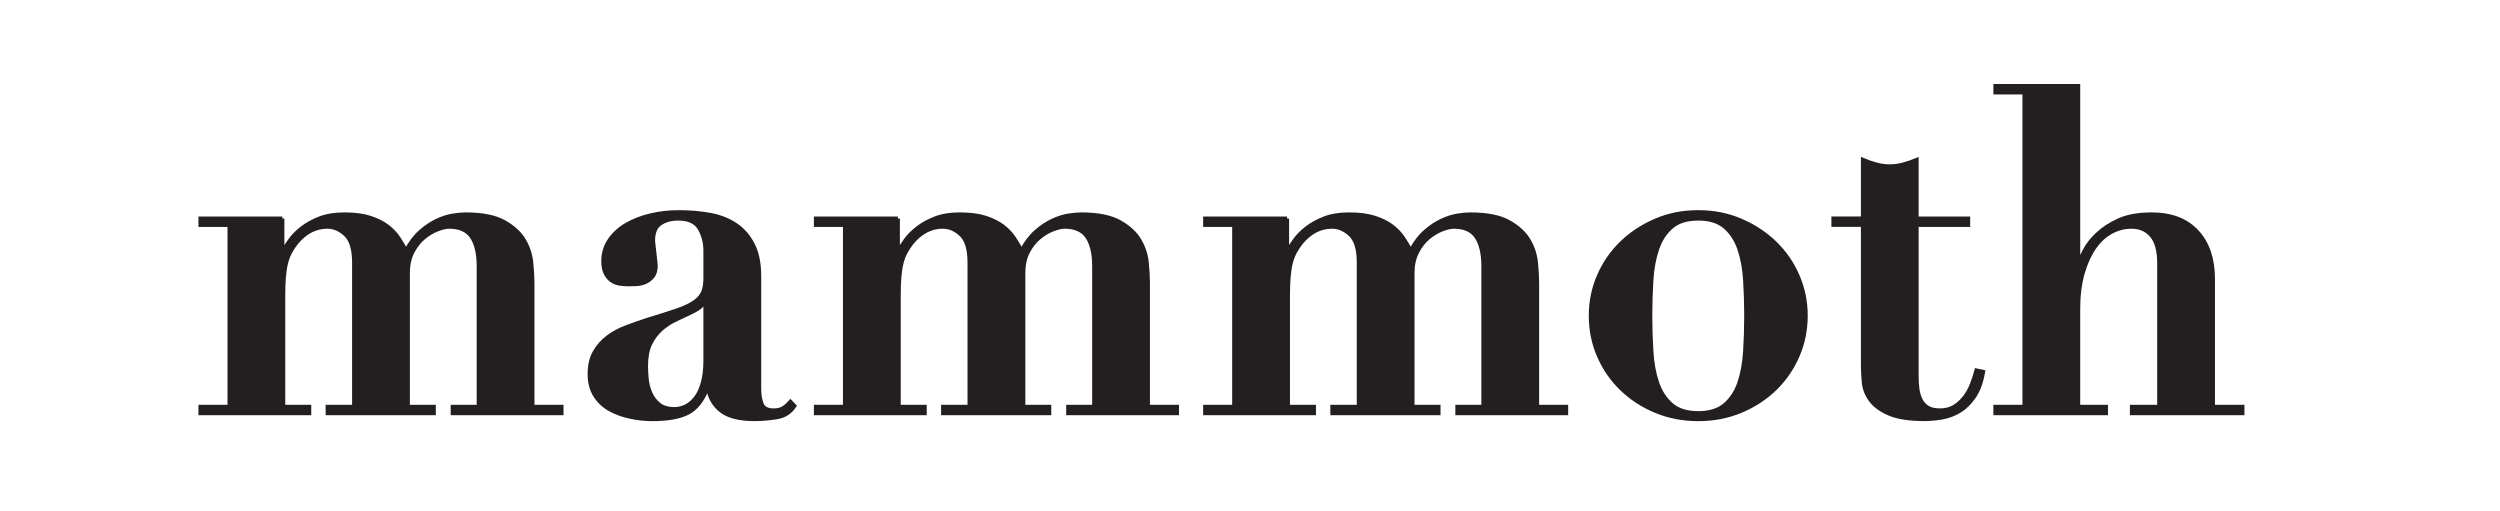
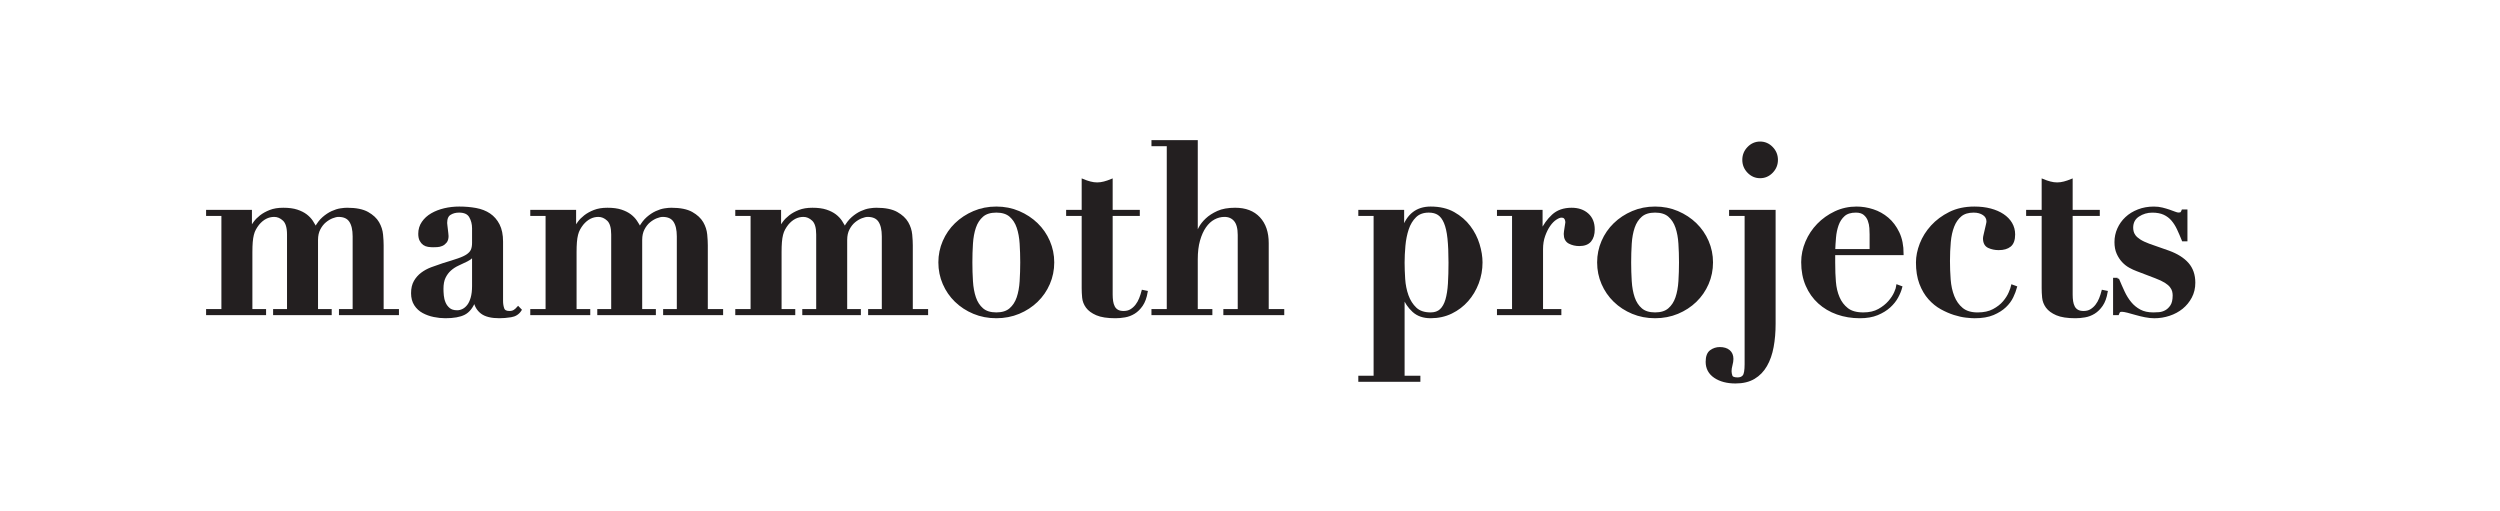
- <svg xmlns="http://www.w3.org/2000/svg" version="1.1" id="Layer_1" x="0px" y="0px" width="460.5px" height="94px" viewBox="0 255.5 460.5 94" enable-background="new 0 255.5 460.5 94" xml:space="preserve">
+ <svg xmlns="http://www.w3.org/2000/svg" version="1.1" id="Layer_1" x="0px" y="0px" width="460.5px" height="94px" viewBox="0 0 460.5 94" enable-background="new 0 0 460.5 94" xml:space="preserve">
  <g>
-     <path fill="#231F20" stroke="#231F20" stroke-width="0.75" d="M52.009,295.755v5.926h0.163c0.327-0.548,0.757-1.21,1.297-1.963   c0.54-0.753,1.256-1.469,2.149-2.172c0.889-0.698,1.977-1.297,3.247-1.796c1.265-0.503,2.797-0.752,4.575-0.752   c1.896,0,3.474,0.208,4.743,0.625c1.265,0.417,2.326,0.948,3.165,1.587c0.839,0.648,1.515,1.352,2.032,2.131   c0.512,0.78,0.984,1.56,1.419,2.339c0.812-1.496,1.714-2.68,2.721-3.55c0.998-0.862,2.013-1.533,3.038-2.004   c1.024-0.48,2-0.78,2.92-0.92c0.916-0.141,1.673-0.208,2.267-0.208c3.079,0,5.464,0.471,7.132,1.419   c1.678,0.948,2.893,2.077,3.655,3.387c0.752,1.302,1.197,2.688,1.333,4.136c0.136,1.45,0.208,2.675,0.208,3.677v22.821h5.351v1.17   H83.391v-1.17h4.788v-25.909c0-2.34-0.422-4.135-1.256-5.391c-0.844-1.251-2.231-1.882-4.176-1.882   c-0.594,0-1.329,0.168-2.19,0.503c-0.871,0.335-1.705,0.834-2.512,1.505c-0.812,0.667-1.501,1.546-2.067,2.625   c-0.571,1.088-0.853,2.39-0.853,3.895v24.653h4.779v1.17H60.356v-1.17h4.874v-26.575c0-2.453-0.517-4.167-1.542-5.142   c-1.029-0.975-2.167-1.465-3.41-1.465c-2.158,0-4.054,0.984-5.677,2.934c-0.436,0.558-0.812,1.119-1.134,1.709   c-0.322,0.585-0.581,1.256-0.771,2.009s-0.322,1.614-0.403,2.589c-0.086,0.975-0.123,2.168-0.123,3.56v20.382h4.788v1.17H36.928   v-1.17h5.351v-33.513h-5.351v-1.169H52.009z" />
-     <path fill="#231F20" stroke="#231F20" stroke-width="0.75" d="M143.039,332.359c-1.437,0.223-2.771,0.336-4.013,0.336   c-2.757,0-4.797-0.503-6.121-1.506c-1.329-1.002-2.149-2.394-2.471-4.18h-0.159c-0.875,2.23-2.059,3.74-3.578,4.521   c-1.519,0.779-3.7,1.17-6.565,1.17c-1.297,0-2.617-0.141-3.968-0.422s-2.603-0.721-3.736-1.333   c-1.138-0.621-2.049-1.465-2.761-2.558c-0.698-1.079-1.052-2.407-1.052-3.963c0-1.614,0.304-2.966,0.934-4.054   c0.621-1.088,1.433-2.004,2.426-2.757c1.002-0.753,2.14-1.364,3.41-1.841c1.265-0.472,2.58-0.93,3.931-1.379   c2.217-0.666,4.013-1.237,5.391-1.714c1.378-0.472,2.444-0.975,3.201-1.505c0.757-0.521,1.283-1.12,1.587-1.796   c0.291-0.666,0.445-1.532,0.445-2.589v-5.105c0-1.496-0.354-2.861-1.057-4.095c-0.703-1.224-2.031-1.836-3.972-1.836   c-1.251,0-2.326,0.285-3.242,0.87c-0.921,0.585-1.378,1.66-1.378,3.22c0,0.167,0.027,0.458,0.086,0.87   c0.054,0.427,0.104,0.88,0.159,1.388c0.054,0.494,0.104,0.975,0.159,1.419s0.086,0.753,0.086,0.921c0,0.834-0.19,1.482-0.566,1.963   c-0.381,0.472-0.83,0.821-1.342,1.043c-0.512,0.223-1.057,0.35-1.623,0.377c-0.567,0.026-1.039,0.04-1.419,0.04   c-0.544,0-1.097-0.04-1.66-0.117c-0.567-0.091-1.065-0.286-1.501-0.585c-0.435-0.309-0.798-0.739-1.093-1.297   c-0.294-0.558-0.449-1.311-0.449-2.258c0-1.446,0.395-2.743,1.179-3.886c0.78-1.143,1.823-2.09,3.119-2.834   c1.297-0.752,2.775-1.324,4.426-1.714c1.641-0.39,3.364-0.585,5.142-0.585c2.054,0,3.986,0.163,5.799,0.494   c1.814,0.335,3.383,0.948,4.707,1.841c1.329,0.884,2.381,2.104,3.165,3.636c0.785,1.528,1.174,3.46,1.174,5.809v20.727   c0,1.057,0.15,1.99,0.444,2.798c0.299,0.807,1.047,1.21,2.231,1.21c0.703,0,1.288-0.131,1.746-0.417   c0.458-0.276,0.902-0.666,1.338-1.17l0.73,0.753C145.569,331.439,144.472,332.138,143.039,332.359z M129.781,310.881   c-0.109,0.336-0.309,0.653-0.608,0.961c-0.304,0.305-0.825,0.653-1.578,1.043c-1.034,0.504-2.059,0.993-3.083,1.465   c-1.034,0.472-1.95,1.07-2.757,1.796c-0.816,0.726-1.478,1.623-1.991,2.675c-0.512,1.057-0.771,2.417-0.771,4.095   c0,0.676,0.041,1.451,0.118,2.34c0.082,0.893,0.295,1.755,0.653,2.598c0.349,0.835,0.875,1.546,1.583,2.132   c0.703,0.584,1.673,0.87,2.92,0.87c0.698,0,1.392-0.168,2.063-0.494c0.68-0.336,1.288-0.857,1.827-1.546   c0.544-0.699,0.975-1.624,1.297-2.767c0.322-1.138,0.485-2.521,0.485-4.135v-11.032H129.781L129.781,310.881z" />
-     <path fill="#231F20" stroke="#231F20" stroke-width="0.75" d="M165.384,295.755v5.926h0.163c0.322-0.548,0.752-1.21,1.297-1.963   c0.535-0.753,1.256-1.469,2.149-2.172c0.884-0.698,1.973-1.297,3.238-1.796c1.27-0.503,2.802-0.752,4.584-0.752   c1.891,0,3.473,0.208,4.743,0.625c1.265,0.417,2.322,0.948,3.165,1.587c0.834,0.648,1.515,1.352,2.027,2.131   s0.989,1.56,1.424,2.339c0.807-1.496,1.714-2.68,2.716-3.55c1.002-0.862,2.014-1.533,3.042-2.004c1.025-0.48,1.995-0.78,2.92-0.92   c0.916-0.141,1.668-0.208,2.267-0.208c3.079,0,5.459,0.471,7.132,1.419c1.678,0.948,2.893,2.077,3.65,3.387   c0.757,1.302,1.207,2.688,1.338,4.136c0.136,1.45,0.204,2.675,0.204,3.677v22.821h5.355v1.17h-20.033v-1.17h4.784v-25.909   c0-2.34-0.421-4.135-1.256-5.391c-0.848-1.251-2.231-1.882-4.181-1.882c-0.594,0-1.324,0.168-2.186,0.503   c-0.875,0.335-1.705,0.834-2.517,1.505c-0.816,0.667-1.5,1.546-2.067,2.625c-0.567,1.088-0.848,2.39-0.848,3.895v24.653h4.775v1.17   h-19.543v-1.17h4.865v-26.575c0-2.453-0.508-4.167-1.537-5.142c-1.029-0.975-2.167-1.465-3.405-1.465   c-2.163,0-4.053,0.984-5.681,2.934c-0.436,0.558-0.807,1.119-1.129,1.709c-0.327,0.585-0.581,1.256-0.771,2.009   s-0.327,1.614-0.408,2.589c-0.086,0.975-0.118,2.168-0.118,3.56v20.382h4.784v1.17h-20.033v-1.17h5.355v-33.513h-5.355v-1.169   H165.384z" />
-     <path fill="#231F20" stroke="#231F20" stroke-width="0.75" d="M237.075,295.755v5.926h0.159c0.322-0.548,0.757-1.21,1.296-1.963   c0.54-0.753,1.261-1.469,2.149-2.172c0.893-0.703,1.977-1.297,3.242-1.796c1.27-0.503,2.807-0.752,4.58-0.752   c1.891,0,3.473,0.208,4.743,0.625s2.326,0.948,3.165,1.587c0.843,0.648,1.51,1.352,2.031,2.131c0.512,0.78,0.984,1.56,1.415,2.339   c0.821-1.496,1.719-2.68,2.725-3.55c0.998-0.862,2.013-1.533,3.034-2.004c1.029-0.48,2.009-0.78,2.92-0.92   c0.92-0.141,1.678-0.208,2.276-0.208c3.079,0,5.459,0.471,7.132,1.419s2.893,2.077,3.65,3.387c0.757,1.302,1.202,2.688,1.338,4.136   c0.131,1.45,0.204,2.675,0.204,3.677v22.821h5.346v1.17h-20.028v-1.17h4.788v-25.909c0-2.34-0.421-4.135-1.26-5.391   c-0.834-1.251-2.227-1.882-4.167-1.882c-0.599,0-1.329,0.168-2.199,0.503c-0.862,0.335-1.701,0.834-2.512,1.505   c-0.807,0.667-1.492,1.546-2.063,2.625c-0.567,1.088-0.857,2.39-0.857,3.895v24.653h4.788v1.17h-19.547v-1.17h4.87v-26.575   c0-2.453-0.513-4.167-1.542-5.142c-1.024-0.975-2.158-1.465-3.405-1.465c-2.163,0-4.049,0.984-5.677,2.934   c-0.431,0.558-0.812,1.119-1.133,1.709c-0.317,0.585-0.585,1.256-0.771,2.009c-0.19,0.753-0.317,1.614-0.403,2.589   c-0.082,0.975-0.127,2.168-0.127,3.56v20.382h4.788v1.17h-20.028v-1.17h5.346v-33.513h-5.346v-1.169H237.075z" />
-     <path fill="#231F20" stroke="#231F20" stroke-width="0.75" d="M320.646,296.131c2.403,1.029,4.498,2.408,6.285,4.135   c1.782,1.728,3.178,3.75,4.176,6.058c1.002,2.312,1.501,4.752,1.501,7.313c0,2.621-0.499,5.088-1.501,7.396   c-1.002,2.312-2.398,4.34-4.176,6.066c-1.787,1.729-3.881,3.093-6.285,4.095c-2.412,1.002-5.015,1.506-7.831,1.506   c-2.811,0-5.423-0.504-7.826-1.506c-2.412-1.002-4.507-2.366-6.289-4.095c-1.787-1.727-3.179-3.754-4.176-6.066   c-1.002-2.308-1.496-4.77-1.496-7.396c0-2.562,0.494-5.001,1.496-7.313c1.002-2.309,2.395-4.33,4.176-6.058   c1.782-1.728,3.877-3.106,6.289-4.135c2.403-1.038,5.015-1.546,7.826-1.546C315.631,294.585,318.238,295.097,320.646,296.131z    M317.762,330.061c1.192-1.029,2.068-2.38,2.634-4.053c0.567-1.674,0.916-3.592,1.057-5.768c0.136-2.173,0.204-4.367,0.204-6.603   c0-2.222-0.068-4.416-0.204-6.561c-0.136-2.146-0.485-4.054-1.057-5.718c-0.566-1.673-1.446-3.024-2.634-4.054   c-1.188-1.039-2.838-1.546-4.942-1.546c-2.113,0-3.759,0.508-4.947,1.546c-1.192,1.029-2.067,2.38-2.63,4.054   c-0.571,1.664-0.925,3.577-1.057,5.718c-0.136,2.145-0.208,4.339-0.208,6.561c0,2.231,0.073,4.43,0.208,6.603   c0.127,2.176,0.481,4.094,1.057,5.768c0.562,1.673,1.446,3.023,2.63,4.053c1.192,1.034,2.834,1.547,4.947,1.547   C314.924,331.607,316.574,331.095,317.762,330.061z" />
-     <path fill="#231F20" stroke="#231F20" stroke-width="0.75" d="M345.621,285.807c0.838,0.231,1.659,0.335,2.476,0.335   c0.812,0,1.632-0.109,2.471-0.335c0.839-0.223,1.659-0.494,2.471-0.834v10.783h9.49v1.169h-9.49v27.99   c0,0.844,0.05,1.624,0.159,2.35c0.104,0.716,0.312,1.378,0.612,1.963c0.295,0.585,0.73,1.043,1.297,1.379   c0.567,0.335,1.306,0.494,2.227,0.494c1.034,0,1.904-0.223,2.634-0.667s1.365-1.016,1.904-1.714   c0.544-0.689,0.989-1.492,1.342-2.381c0.345-0.893,0.635-1.754,0.853-2.598l1.215,0.259c-0.322,1.895-0.875,3.409-1.659,4.548   c-0.785,1.143-1.673,2.026-2.675,2.634s-2.072,1.016-3.206,1.211c-1.129,0.195-2.212,0.295-3.237,0.295   c-2.811,0-4.988-0.336-6.529-1.012c-1.537-0.666-2.675-1.496-3.405-2.507c-0.726-1.002-1.152-2.082-1.256-3.251   c-0.109-1.17-0.159-2.259-0.159-3.261v-25.741h-5.437v-1.17h5.437v-10.783C343.961,285.308,344.787,285.584,345.621,285.807z" />
-     <path fill="#231F20" stroke="#231F20" stroke-width="0.75" d="M372.908,330.438v-57.917h-5.351v-1.17h15.244v32.42h0.164   c0.217-0.494,0.58-1.238,1.093-2.213c0.512-0.975,1.283-1.95,2.312-2.925c1.029-0.975,2.34-1.832,3.936-2.557   c1.591-0.716,3.604-1.079,6.044-1.079c3.564,0,6.339,1.056,8.311,3.174c1.973,2.118,2.961,5.015,2.961,8.692v23.574h5.433v1.17   H392.7v-1.17h5.028v-26.408c0-2.344-0.462-4.053-1.378-5.137c-0.925-1.088-2.167-1.633-3.731-1.633   c-1.301,0-2.544,0.317-3.736,0.957c-1.188,0.648-2.227,1.609-3.12,2.884c-0.889,1.283-1.614,2.87-2.149,4.766   c-0.544,1.896-0.816,4.121-0.816,6.688v17.884h5.115v1.17h-20.359v-1.17H372.908z" />
+     <path fill="#231F20" stroke="#231F20" stroke-width="0.5" d="M46.156,38.913v3.125h0.085c0.171-0.293,0.398-0.638,0.684-1.034   c0.284-0.397,0.662-0.777,1.132-1.145c0.47-0.367,1.04-0.683,1.708-0.946c0.669-0.264,1.474-0.396,2.414-0.396   c0.996,0,1.829,0.109,2.499,0.33c0.668,0.22,1.224,0.499,1.666,0.836c0.441,0.338,0.797,0.712,1.068,1.123   c0.271,0.412,0.519,0.822,0.747,1.233c0.428-0.793,0.904-1.416,1.431-1.872c0.527-0.454,1.061-0.807,1.602-1.056   c0.541-0.249,1.053-0.411,1.538-0.485c0.484-0.073,0.883-0.109,1.196-0.109c1.623,0,2.876,0.25,3.759,0.748   c0.882,0.5,1.523,1.094,1.921,1.783c0.399,0.689,0.633,1.416,0.705,2.179s0.107,1.408,0.107,1.936V57.18h2.818v0.616h-10.55V57.18   h2.521V43.534c0-1.232-0.222-2.179-0.663-2.839c-0.442-0.66-1.174-0.991-2.199-0.991c-0.314,0-0.698,0.088-1.153,0.264   c-0.456,0.176-0.896,0.44-1.324,0.792c-0.427,0.353-0.79,0.815-1.089,1.387s-0.449,1.254-0.449,2.047V57.18h2.52v0.616H50.556   V57.18h2.562V43.181c0-1.291-0.271-2.193-0.811-2.706c-0.542-0.513-1.14-0.771-1.794-0.771c-1.14,0-2.135,0.514-2.99,1.541   c-0.229,0.294-0.427,0.595-0.598,0.903s-0.307,0.66-0.406,1.057c-0.1,0.396-0.17,0.851-0.214,1.365   c-0.042,0.513-0.064,1.137-0.064,1.871v10.74h2.521v0.616h-10.55V57.18h2.819V39.528h-2.819v-0.615H46.156z" />
+     <path fill="#231F20" stroke="#231F20" stroke-width="0.5" d="M94.102,58.191c-0.757,0.118-1.461,0.177-2.116,0.177   c-1.452,0-2.527-0.265-3.225-0.792c-0.698-0.528-1.132-1.262-1.302-2.201h-0.086c-0.456,1.174-1.082,1.966-1.879,2.377   c-0.798,0.41-1.951,0.616-3.46,0.616c-0.684,0-1.381-0.073-2.093-0.221c-0.712-0.146-1.367-0.381-1.965-0.704   c-0.598-0.322-1.083-0.77-1.453-1.342c-0.37-0.572-0.555-1.27-0.555-2.091c0-0.852,0.164-1.563,0.491-2.135   c0.327-0.572,0.754-1.058,1.282-1.453c0.526-0.396,1.125-0.719,1.794-0.969c0.668-0.249,1.359-0.49,2.072-0.726   c1.167-0.352,2.114-0.653,2.84-0.903c0.727-0.249,1.289-0.512,1.688-0.792c0.398-0.277,0.676-0.594,0.833-0.946   c0.156-0.353,0.235-0.807,0.235-1.365v-2.685c0-0.793-0.185-1.511-0.556-2.158c-0.37-0.644-1.068-0.967-2.092-0.967   c-0.656,0-1.225,0.153-1.709,0.462c-0.484,0.307-0.727,0.873-0.727,1.694c0,0.088,0.014,0.242,0.043,0.462   c0.028,0.221,0.057,0.462,0.085,0.727s0.057,0.514,0.086,0.749c0.028,0.235,0.042,0.396,0.042,0.484c0,0.44-0.1,0.785-0.299,1.034   c-0.199,0.25-0.434,0.434-0.705,0.55c-0.271,0.117-0.555,0.184-0.854,0.198c-0.299,0.015-0.548,0.023-0.747,0.023   c-0.285,0-0.577-0.023-0.875-0.066c-0.299-0.045-0.562-0.147-0.79-0.308c-0.229-0.161-0.421-0.389-0.577-0.682   c-0.157-0.293-0.235-0.69-0.235-1.189c0-0.764,0.207-1.445,0.62-2.046c0.413-0.601,0.961-1.102,1.644-1.497   c0.684-0.396,1.459-0.697,2.328-0.903c0.868-0.204,1.772-0.307,2.712-0.307c1.082,0,2.099,0.088,3.054,0.264   c0.954,0.176,1.779,0.499,2.477,0.967c0.697,0.47,1.252,1.108,1.666,1.915c0.413,0.808,0.62,1.827,0.62,3.06v10.917   c0,0.558,0.079,1.05,0.235,1.475c0.157,0.426,0.548,0.639,1.174,0.639c0.37,0,0.676-0.073,0.918-0.221   c0.241-0.146,0.476-0.352,0.705-0.615l0.384,0.396C95.433,57.707,94.854,58.074,94.102,58.191z M87.117,46.879   c-0.058,0.177-0.164,0.346-0.32,0.507c-0.157,0.161-0.435,0.345-0.833,0.551c-0.541,0.264-1.083,0.521-1.623,0.77   c-0.542,0.25-1.025,0.565-1.452,0.947s-0.776,0.851-1.046,1.407c-0.271,0.559-0.406,1.277-0.406,2.158   c0,0.352,0.021,0.763,0.064,1.231c0.042,0.47,0.156,0.925,0.342,1.365c0.185,0.44,0.462,0.813,0.833,1.123   c0.369,0.308,0.882,0.462,1.537,0.462c0.37,0,0.733-0.089,1.09-0.265c0.355-0.176,0.676-0.447,0.96-0.814   c0.285-0.366,0.513-0.852,0.683-1.453c0.171-0.601,0.257-1.327,0.257-2.179v-5.811H87.117z" />
+     <path fill="#231F20" stroke="#231F20" stroke-width="0.5" d="M105.869,38.913v3.125h0.084c0.171-0.293,0.399-0.638,0.684-1.034   c0.284-0.397,0.662-0.777,1.132-1.145c0.47-0.367,1.039-0.683,1.708-0.946c0.669-0.264,1.474-0.396,2.414-0.396   c0.996,0,1.829,0.109,2.499,0.33c0.668,0.22,1.223,0.499,1.666,0.836c0.44,0.338,0.797,0.712,1.068,1.123   c0.27,0.412,0.519,0.822,0.747,1.233c0.427-0.793,0.903-1.416,1.431-1.872c0.526-0.454,1.06-0.807,1.602-1.056   c0.54-0.249,1.054-0.411,1.537-0.485c0.484-0.073,0.883-0.109,1.196-0.109c1.624,0,2.876,0.25,3.759,0.748   c0.883,0.5,1.523,1.094,1.922,1.783c0.399,0.689,0.634,1.416,0.705,2.179c0.07,0.763,0.106,1.408,0.106,1.936V57.18h2.819v0.616   h-10.549V57.18h2.52V43.534c0-1.232-0.221-2.179-0.663-2.839c-0.441-0.66-1.174-0.991-2.199-0.991   c-0.314,0-0.698,0.088-1.153,0.264c-0.456,0.176-0.897,0.44-1.325,0.792c-0.426,0.353-0.79,0.815-1.088,1.387   s-0.449,1.254-0.449,2.047V57.18h2.52v0.616h-10.293V57.18h2.563V43.181c0-1.291-0.271-2.193-0.812-2.706s-1.139-0.771-1.794-0.771   c-1.139,0-2.135,0.514-2.989,1.541c-0.229,0.294-0.428,0.595-0.598,0.903c-0.171,0.308-0.307,0.66-0.407,1.057   c-0.1,0.396-0.17,0.851-0.213,1.365c-0.042,0.513-0.064,1.137-0.064,1.871v10.74h2.521v0.616h-10.55V57.18h2.819V39.528h-2.819   v-0.615H105.869z" />
+     <path fill="#231F20" stroke="#231F20" stroke-width="0.5" d="M143.626,38.913v3.125h0.085c0.171-0.293,0.399-0.638,0.684-1.034   c0.284-0.397,0.662-0.777,1.132-1.145c0.47-0.367,1.038-0.683,1.708-0.946c0.668-0.264,1.473-0.396,2.414-0.396   c0.996,0,1.829,0.109,2.499,0.33c0.669,0.22,1.223,0.499,1.666,0.836c0.44,0.338,0.797,0.712,1.068,1.123   c0.27,0.412,0.519,0.822,0.747,1.233c0.427-0.793,0.903-1.416,1.431-1.872c0.526-0.454,1.06-0.807,1.602-1.056   c0.541-0.249,1.054-0.411,1.538-0.485c0.483-0.073,0.883-0.109,1.196-0.109c1.624,0,2.876,0.25,3.759,0.748   c0.883,0.5,1.523,1.094,1.922,1.783c0.399,0.689,0.634,1.416,0.705,2.179c0.071,0.763,0.106,1.408,0.106,1.936V57.18h2.82v0.616   h-10.55V57.18h2.521V43.534c0-1.232-0.221-2.179-0.662-2.839s-1.174-0.991-2.2-0.991c-0.314,0-0.698,0.088-1.154,0.264   c-0.456,0.176-0.897,0.44-1.324,0.792c-0.427,0.353-0.789,0.815-1.088,1.387c-0.299,0.572-0.449,1.254-0.449,2.047V57.18h2.521   v0.616h-10.293V57.18h2.563V43.181c0-1.291-0.271-2.193-0.812-2.706c-0.54-0.513-1.138-0.771-1.794-0.771   c-1.138,0-2.136,0.514-2.989,1.541c-0.228,0.294-0.427,0.595-0.598,0.903c-0.17,0.308-0.306,0.66-0.406,1.057   c-0.1,0.396-0.171,0.851-0.213,1.365c-0.042,0.513-0.064,1.137-0.064,1.871v10.74h2.521v0.616h-10.55V57.18h2.819V39.528h-2.819   v-0.615H143.626z" />
+     <path fill="#231F20" stroke="#231F20" stroke-width="0.5" d="M187.641,39.11c1.267,0.543,2.371,1.269,3.31,2.179   c0.94,0.91,1.673,1.973,2.2,3.191c0.526,1.219,0.791,2.502,0.791,3.852c0,1.379-0.264,2.678-0.791,3.896   c-0.527,1.218-1.26,2.282-2.2,3.191c-0.939,0.909-2.043,1.629-3.31,2.157c-1.268,0.527-2.642,0.792-4.122,0.792   c-1.481,0-2.855-0.265-4.122-0.792c-1.267-0.528-2.37-1.248-3.311-2.157c-0.939-0.909-1.672-1.974-2.199-3.191   c-0.528-1.218-0.79-2.517-0.79-3.896c0-1.35,0.262-2.633,0.79-3.852c0.527-1.218,1.26-2.281,2.199-3.191   c0.94-0.91,2.043-1.636,3.311-2.179c1.267-0.542,2.641-0.814,4.122-0.814C184.999,38.296,186.373,38.568,187.641,39.11z    M186.124,56.98c0.626-0.541,1.09-1.254,1.389-2.134c0.299-0.88,0.484-1.893,0.555-3.038c0.071-1.144,0.108-2.303,0.108-3.477   s-0.037-2.326-0.108-3.456s-0.255-2.135-0.555-3.015c-0.299-0.881-0.762-1.592-1.389-2.135c-0.626-0.542-1.495-0.813-2.605-0.813   c-1.111,0-1.979,0.271-2.606,0.813c-0.626,0.543-1.088,1.254-1.388,2.135c-0.299,0.88-0.484,1.886-0.556,3.015   s-0.106,2.282-0.106,3.456s0.035,2.333,0.106,3.477c0.071,1.146,0.257,2.158,0.556,3.038c0.299,0.88,0.762,1.593,1.388,2.134   c0.626,0.544,1.495,0.815,2.606,0.815C184.629,57.796,185.498,57.524,186.124,56.98z" />
+     <path fill="#231F20" stroke="#231F20" stroke-width="0.5" d="M200.796,33.674c0.44,0.117,0.875,0.176,1.303,0.176   c0.427,0,0.861-0.059,1.302-0.176s0.876-0.264,1.303-0.44v5.679h4.998v0.615h-4.998v14.746c0,0.44,0.029,0.852,0.086,1.233   c0.057,0.383,0.164,0.727,0.32,1.034c0.157,0.309,0.385,0.551,0.684,0.726c0.299,0.177,0.69,0.266,1.175,0.266   c0.54,0,1.003-0.117,1.388-0.353c0.384-0.234,0.719-0.535,1.003-0.903c0.285-0.366,0.52-0.784,0.705-1.253   c0.185-0.47,0.334-0.925,0.449-1.364l0.64,0.131c-0.17,0.998-0.463,1.798-0.875,2.398c-0.413,0.603-0.883,1.064-1.41,1.388   c-0.527,0.322-1.088,0.535-1.687,0.639c-0.598,0.102-1.169,0.153-1.709,0.153c-1.481,0-2.627-0.177-3.438-0.529   c-0.811-0.351-1.409-0.791-1.794-1.319c-0.384-0.529-0.605-1.101-0.662-1.717c-0.058-0.617-0.084-1.188-0.084-1.717V39.528h-2.862   v-0.615h2.862v-5.679C199.92,33.41,200.354,33.557,200.796,33.674z" />
+     <path fill="#231F20" stroke="#231F20" stroke-width="0.5" d="M215.168,57.18V26.675h-2.819v-0.616h8.031v17.08h0.084   c0.114-0.264,0.306-0.652,0.577-1.167c0.27-0.513,0.675-1.026,1.217-1.541c0.541-0.514,1.232-0.96,2.072-1.343   c0.841-0.381,1.901-0.572,3.183-0.572c1.879,0,3.338,0.557,4.378,1.673c1.038,1.116,1.558,2.641,1.558,4.578V57.18h2.861v0.616   h-10.72V57.18h2.649V43.27c0-1.232-0.243-2.134-0.727-2.707c-0.485-0.573-1.14-0.859-1.965-0.859c-0.684,0-1.338,0.17-1.965,0.507   c-0.626,0.337-1.174,0.844-1.644,1.518c-0.471,0.676-0.848,1.513-1.132,2.51c-0.286,0.998-0.427,2.172-0.427,3.521v9.42h2.69v0.616   h-10.722V57.18H215.168z" />
+     <path fill="#231F20" stroke="#231F20" stroke-width="0.5" d="M250.451,39.528v-0.615h7.943v3.256h0.084   c0.884-2.581,2.564-3.873,5.041-3.873c1.65,0,3.06,0.329,4.228,0.99c1.168,0.66,2.129,1.49,2.884,2.487   c0.754,0.998,1.31,2.084,1.665,3.257c0.357,1.174,0.536,2.275,0.536,3.301c0,1.321-0.229,2.582-0.683,3.786   c-0.457,1.203-1.09,2.267-1.902,3.19c-0.812,0.925-1.786,1.666-2.926,2.224c-1.14,0.556-2.408,0.836-3.802,0.836   c-1.309,0-2.363-0.366-3.162-1.102c-0.795-0.732-1.394-1.613-1.792-2.641h-0.087V69.46h2.906v0.617h-10.934V69.46h2.817V39.528   H250.451z M258.585,51.392c0.072,1.101,0.279,2.129,0.62,3.08c0.342,0.955,0.849,1.747,1.516,2.378   c0.67,0.631,1.604,0.946,2.799,0.946c0.796,0,1.432-0.22,1.901-0.66s0.826-1.071,1.067-1.893s0.397-1.812,0.47-2.972   c0.072-1.159,0.106-2.457,0.106-3.895c0-1.762-0.062-3.25-0.191-4.469c-0.128-1.217-0.351-2.193-0.664-2.927   c-0.312-0.732-0.71-1.261-1.195-1.584c-0.482-0.323-1.096-0.484-1.835-0.484c-1.056,0-1.895,0.308-2.521,0.924   c-0.626,0.615-1.096,1.394-1.409,2.332c-0.313,0.94-0.52,1.967-0.62,3.082c-0.1,1.116-0.15,2.158-0.15,3.126   C258.479,49.285,258.517,50.291,258.585,51.392z" />
+     <path fill="#231F20" stroke="#231F20" stroke-width="0.5" d="M283.894,38.913v3.697h0.085c0.514-1.114,1.202-2.075,2.072-2.883   c0.867-0.806,2.014-1.21,3.438-1.21c1.195,0,2.163,0.33,2.903,0.99c0.741,0.66,1.11,1.578,1.11,2.751   c0,0.881-0.207,1.57-0.62,2.069c-0.412,0.5-1.074,0.749-1.985,0.749c-0.654,0-1.252-0.14-1.794-0.417   c-0.541-0.28-0.811-0.8-0.811-1.564c0-0.087,0.014-0.241,0.042-0.462c0.028-0.22,0.064-0.455,0.108-0.704   c0.04-0.249,0.076-0.478,0.106-0.683c0.028-0.204,0.042-0.321,0.042-0.352c-0.029-0.234-0.072-0.417-0.129-0.55   c-0.058-0.131-0.148-0.249-0.276-0.352c-0.129-0.103-0.321-0.153-0.576-0.153c-0.285,0-0.642,0.139-1.067,0.417   c-0.43,0.28-0.827,0.683-1.196,1.211c-0.373,0.528-0.692,1.166-0.961,1.916c-0.272,0.748-0.407,1.591-0.407,2.529v11.27h3.375   v0.616h-11.362V57.18h2.777V39.528h-2.777v-0.615H283.894z" />
+     <path fill="#231F20" stroke="#231F20" stroke-width="0.5" d="M308.986,39.11c1.268,0.543,2.37,1.269,3.311,2.179   c0.939,0.91,1.672,1.973,2.2,3.191c0.525,1.219,0.79,2.502,0.79,3.852c0,1.379-0.265,2.678-0.79,3.896   c-0.528,1.218-1.261,2.282-2.2,3.191c-0.94,0.909-2.043,1.629-3.311,2.157c-1.268,0.527-2.642,0.792-4.121,0.792   c-1.48,0-2.855-0.265-4.122-0.792c-1.269-0.528-2.371-1.248-3.311-2.157s-1.672-1.974-2.2-3.191   c-0.527-1.218-0.79-2.517-0.79-3.896c0-1.35,0.263-2.633,0.79-3.852c0.528-1.218,1.261-2.281,2.2-3.191s2.042-1.636,3.311-2.179   c1.267-0.542,2.642-0.814,4.122-0.814C306.345,38.296,307.719,38.568,308.986,39.11z M307.471,56.98   c0.626-0.541,1.09-1.254,1.387-2.134c0.301-0.88,0.485-1.893,0.556-3.038c0.072-1.144,0.108-2.303,0.108-3.477   s-0.036-2.326-0.108-3.456c-0.07-1.129-0.255-2.134-0.556-3.015c-0.297-0.881-0.761-1.592-1.387-2.135   c-0.626-0.542-1.496-0.813-2.605-0.813c-1.111,0-1.98,0.271-2.606,0.813c-0.627,0.543-1.088,1.254-1.388,2.135   c-0.298,0.88-0.485,1.886-0.555,3.015c-0.072,1.129-0.106,2.282-0.106,3.456s0.034,2.333,0.106,3.477   c0.069,1.146,0.257,2.158,0.555,3.038c0.3,0.88,0.761,1.593,1.388,2.134c0.626,0.544,1.495,0.815,2.606,0.815   C305.975,57.796,306.845,57.524,307.471,56.98z" />
+     <path fill="#231F20" stroke="#231F20" stroke-width="0.5" d="M318.745,39.528v-0.615h8.073v20.732c0,1.524-0.12,2.942-0.363,4.248   c-0.241,1.306-0.64,2.443-1.196,3.41c-0.554,0.969-1.287,1.725-2.198,2.268c-0.911,0.542-2.035,0.814-3.375,0.814   c-1.537,0-2.797-0.33-3.78-0.99c-0.981-0.661-1.474-1.578-1.474-2.751c0-0.939,0.243-1.585,0.727-1.938   c0.484-0.352,1.026-0.528,1.624-0.528c0.711,0,1.267,0.17,1.666,0.508c0.397,0.336,0.598,0.813,0.598,1.43   c0,0.322-0.059,0.696-0.172,1.123c-0.113,0.425-0.171,0.799-0.171,1.122c0,0.293,0.058,0.601,0.171,0.924s0.514,0.485,1.196,0.485   c0.514,0,0.896-0.162,1.153-0.485s0.384-1.056,0.384-2.2V39.528H318.745z M322.078,27.247c0.598-0.615,1.309-0.924,2.136-0.924   c0.825,0,1.537,0.309,2.135,0.924c0.599,0.617,0.897,1.351,0.897,2.202c0,0.852-0.299,1.584-0.897,2.201   c-0.598,0.616-1.31,0.924-2.135,0.924c-0.827,0-1.538-0.308-2.136-0.924c-0.598-0.617-0.896-1.349-0.896-2.201   C321.182,28.597,321.48,27.864,322.078,27.247z" />
+     <path fill="#231F20" stroke="#231F20" stroke-width="0.5" d="M337.796,48.728c0,1.058,0.043,2.122,0.128,3.191   c0.087,1.072,0.313,2.042,0.686,2.905c0.369,0.866,0.908,1.577,1.621,2.136c0.712,0.558,1.71,0.836,2.99,0.836   c1.138,0,2.1-0.22,2.884-0.66c0.783-0.44,1.423-0.947,1.921-1.519c0.498-0.572,0.869-1.138,1.111-1.695   c0.241-0.557,0.378-0.968,0.406-1.232l0.598,0.22c-0.143,0.559-0.385,1.152-0.727,1.784c-0.341,0.631-0.811,1.217-1.409,1.76   c-0.598,0.543-1.339,0.997-2.222,1.365c-0.883,0.366-1.95,0.55-3.203,0.55c-1.48,0-2.861-0.228-4.144-0.682   c-1.28-0.455-2.398-1.116-3.354-1.982c-0.953-0.865-1.702-1.921-2.241-3.169c-0.541-1.247-0.812-2.662-0.812-4.246   c0-1.263,0.257-2.495,0.769-3.699c0.513-1.203,1.217-2.267,2.115-3.191c0.896-0.924,1.949-1.674,3.159-2.245   c1.21-0.572,2.513-0.858,3.909-0.858c0.995,0,1.993,0.161,2.989,0.484c0.996,0.323,1.894,0.822,2.692,1.497   c0.796,0.675,1.451,1.547,1.963,2.618c0.514,1.072,0.771,2.355,0.771,3.853h-12.602V48.728z M344.63,43.181   c0-0.322-0.015-0.718-0.043-1.188c-0.028-0.469-0.128-0.938-0.298-1.408c-0.172-0.469-0.448-0.866-0.833-1.188   c-0.386-0.323-0.918-0.484-1.603-0.484c-0.969,0-1.716,0.235-2.242,0.704c-0.526,0.47-0.918,1.064-1.175,1.783   c-0.256,0.719-0.419,1.496-0.491,2.332c-0.071,0.837-0.121,1.636-0.149,2.399h6.834V43.181z" />
+     <path fill="#231F20" stroke="#231F20" stroke-width="0.5" d="M353.855,44.943c0.457-1.173,1.133-2.252,2.028-3.236   c0.897-0.983,1.995-1.797,3.29-2.443c1.296-0.645,2.797-0.967,4.507-0.967c1.082,0,2.063,0.117,2.946,0.352   s1.646,0.565,2.285,0.991c0.642,0.425,1.139,0.939,1.496,1.539c0.354,0.603,0.533,1.271,0.533,2.003   c0,0.969-0.242,1.652-0.727,2.048c-0.485,0.396-1.168,0.593-2.051,0.593c-0.654,0-1.259-0.123-1.813-0.374   c-0.557-0.249-0.833-0.77-0.833-1.562c0-0.116,0.035-0.321,0.106-0.616c0.069-0.293,0.142-0.6,0.213-0.924   c0.069-0.322,0.142-0.631,0.214-0.924c0.07-0.292,0.106-0.498,0.106-0.617c0-0.586-0.251-1.048-0.746-1.386   c-0.5-0.337-1.12-0.506-1.859-0.506c-1.024,0-1.836,0.249-2.434,0.749c-0.598,0.499-1.062,1.166-1.39,2.002   c-0.326,0.836-0.541,1.805-0.64,2.906c-0.1,1.1-0.149,2.267-0.149,3.5c0,1.145,0.041,2.288,0.128,3.434   c0.086,1.144,0.313,2.187,0.684,3.124c0.369,0.939,0.911,1.702,1.622,2.289c0.713,0.588,1.682,0.881,2.905,0.881   c1.167,0,2.15-0.212,2.946-0.639c0.798-0.425,1.438-0.924,1.923-1.495c0.484-0.573,0.848-1.146,1.09-1.718   c0.24-0.572,0.391-0.99,0.447-1.255l0.598,0.22c-0.142,0.528-0.362,1.107-0.661,1.739c-0.3,0.631-0.732,1.219-1.303,1.761   c-0.569,0.542-1.303,1.006-2.2,1.387c-0.896,0.38-2.028,0.572-3.395,0.572c-0.372,0-0.892-0.038-1.56-0.109   c-0.669-0.074-1.396-0.236-2.179-0.484c-0.782-0.25-1.574-0.596-2.371-1.036c-0.797-0.438-1.53-1.034-2.2-1.781   c-0.668-0.748-1.209-1.667-1.621-2.751c-0.414-1.087-0.62-2.378-0.62-3.874C353.173,47.247,353.4,46.117,353.855,44.943z" />
+     <path fill="#231F20" stroke="#231F20" stroke-width="0.5" d="M377.626,33.674c0.438,0.117,0.874,0.176,1.303,0.176   c0.426,0,0.861-0.059,1.303-0.176s0.873-0.264,1.303-0.44v5.679h4.997v0.615h-4.997v14.746c0,0.44,0.027,0.852,0.084,1.233   c0.057,0.381,0.163,0.727,0.319,1.034c0.156,0.309,0.385,0.551,0.686,0.726c0.298,0.177,0.689,0.266,1.175,0.266   c0.539,0,1.002-0.117,1.387-0.354c0.385-0.233,0.72-0.534,1.005-0.902c0.285-0.366,0.52-0.784,0.705-1.254   c0.185-0.469,0.335-0.924,0.447-1.363l0.642,0.131c-0.172,0.998-0.463,1.798-0.876,2.398c-0.414,0.603-0.884,1.064-1.409,1.388   c-0.528,0.322-1.09,0.535-1.688,0.639c-0.599,0.102-1.168,0.153-1.71,0.153c-1.48,0-2.627-0.177-3.438-0.529   c-0.812-0.351-1.409-0.791-1.795-1.319c-0.382-0.529-0.604-1.101-0.66-1.717c-0.06-0.617-0.085-1.188-0.085-1.718V39.528h-2.861   v-0.615h2.861v-5.679C376.749,33.41,377.183,33.557,377.626,33.674z" />
+     <path fill="#231F20" stroke="#231F20" stroke-width="0.5" d="M390.075,51.413c0.342,0.822,0.69,1.614,1.046,2.377   c0.356,0.764,0.776,1.438,1.262,2.025c0.482,0.586,1.067,1.064,1.75,1.431c0.683,0.367,1.523,0.55,2.521,0.55   c0.257,0,0.599-0.015,1.024-0.044c0.429-0.029,0.849-0.154,1.262-0.374c0.411-0.221,0.767-0.558,1.067-1.013   c0.298-0.455,0.448-1.107,0.448-1.958c0-0.266-0.037-0.535-0.106-0.815c-0.072-0.278-0.223-0.564-0.448-0.858   c-0.229-0.293-0.563-0.578-1.005-0.858c-0.441-0.278-1.046-0.564-1.816-0.857l-3.46-1.321c-0.397-0.146-0.825-0.345-1.28-0.595   c-0.456-0.248-0.877-0.578-1.259-0.989c-0.385-0.411-0.706-0.902-0.961-1.476c-0.257-0.572-0.385-1.254-0.385-2.046   c0-0.851,0.17-1.658,0.513-2.421c0.342-0.762,0.817-1.43,1.432-2.003c0.61-0.572,1.351-1.026,2.22-1.364   c0.867-0.337,1.815-0.505,2.84-0.505c0.542,0,1.046,0.058,1.516,0.176c0.47,0.117,0.898,0.242,1.283,0.374   c0.382,0.132,0.725,0.257,1.024,0.375c0.298,0.117,0.535,0.176,0.704,0.176c0.313,0,0.514-0.059,0.598-0.176   c0.085-0.118,0.157-0.25,0.213-0.396h0.599v5.371h-0.555c-0.284-0.705-0.576-1.38-0.876-2.026c-0.298-0.645-0.654-1.21-1.068-1.694   c-0.413-0.485-0.917-0.865-1.516-1.145c-0.598-0.278-1.339-0.417-2.22-0.417c-0.941,0-1.804,0.257-2.586,0.77   c-0.783,0.515-1.174,1.271-1.174,2.267c0,0.206,0.028,0.44,0.085,0.705c0.057,0.264,0.185,0.535,0.385,0.814   c0.2,0.279,0.513,0.558,0.938,0.836c0.43,0.28,0.997,0.551,1.71,0.814l3.63,1.277c1.539,0.558,2.705,1.292,3.503,2.2   c0.798,0.91,1.195,2.069,1.195,3.478c0,0.969-0.206,1.841-0.619,2.62c-0.414,0.776-0.954,1.438-1.622,1.98   c-0.67,0.542-1.446,0.962-2.33,1.254c-0.882,0.293-1.793,0.44-2.733,0.44c-0.51,0-1.067-0.06-1.665-0.177   c-0.599-0.118-1.175-0.257-1.729-0.417c-0.557-0.161-1.062-0.302-1.516-0.419c-0.457-0.117-0.813-0.177-1.067-0.177   c-0.229,0-0.394,0.045-0.492,0.133c-0.1,0.089-0.193,0.25-0.278,0.484h-0.598v-6.383H390.075z" />
  </g>
</svg>
